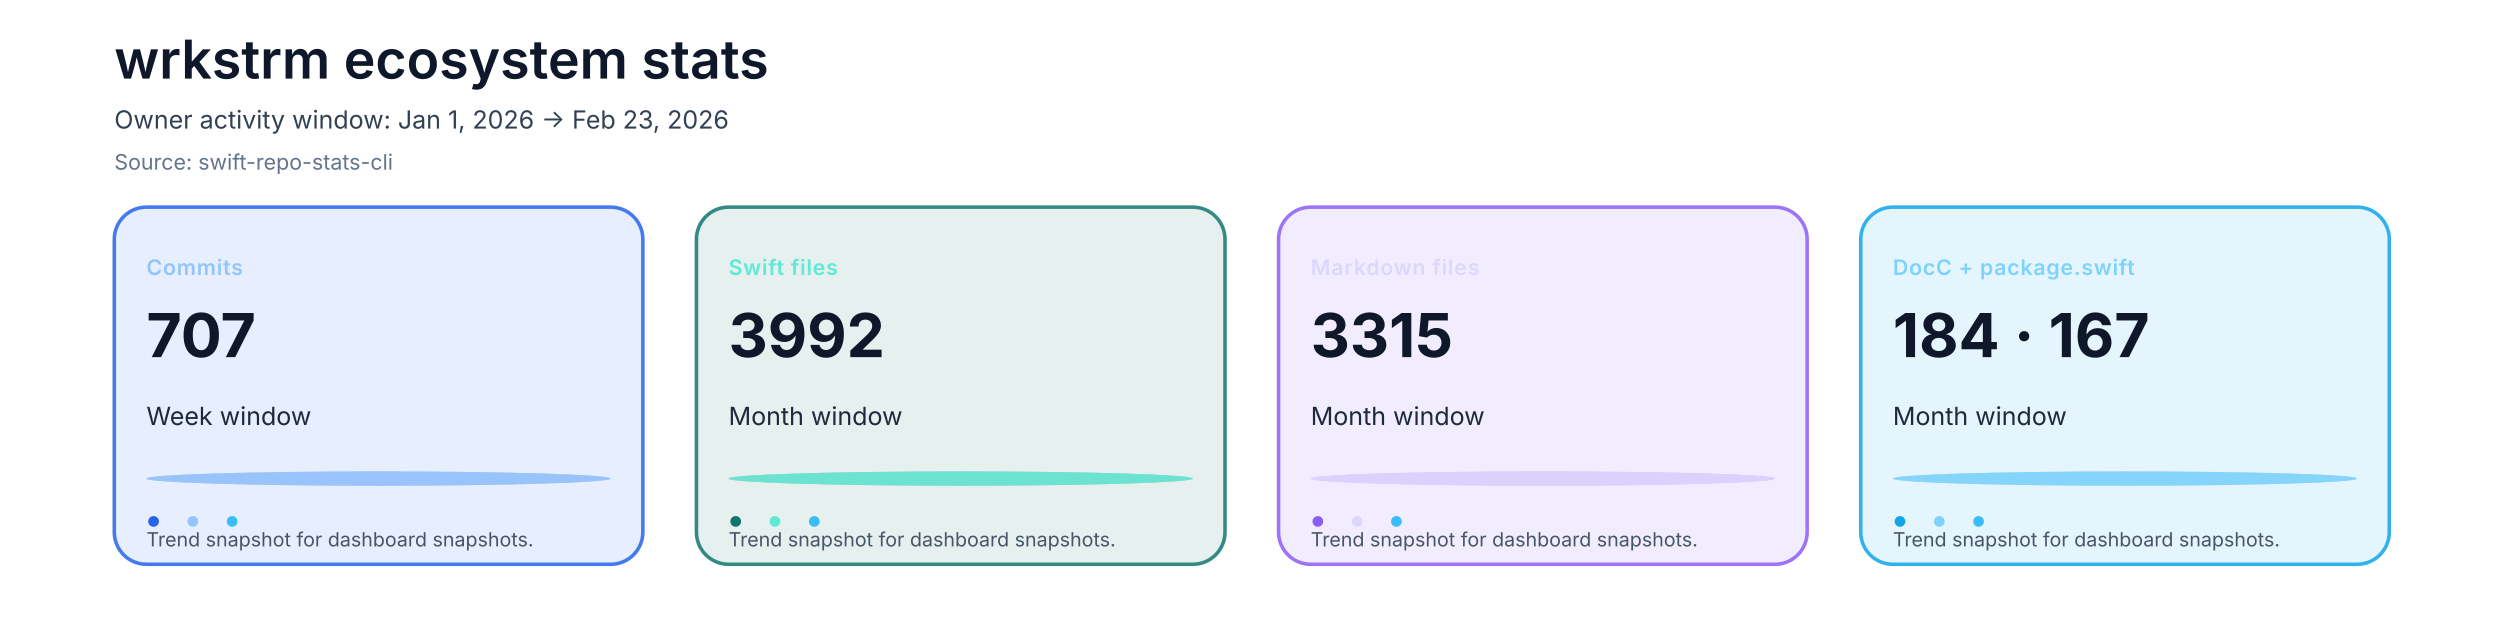
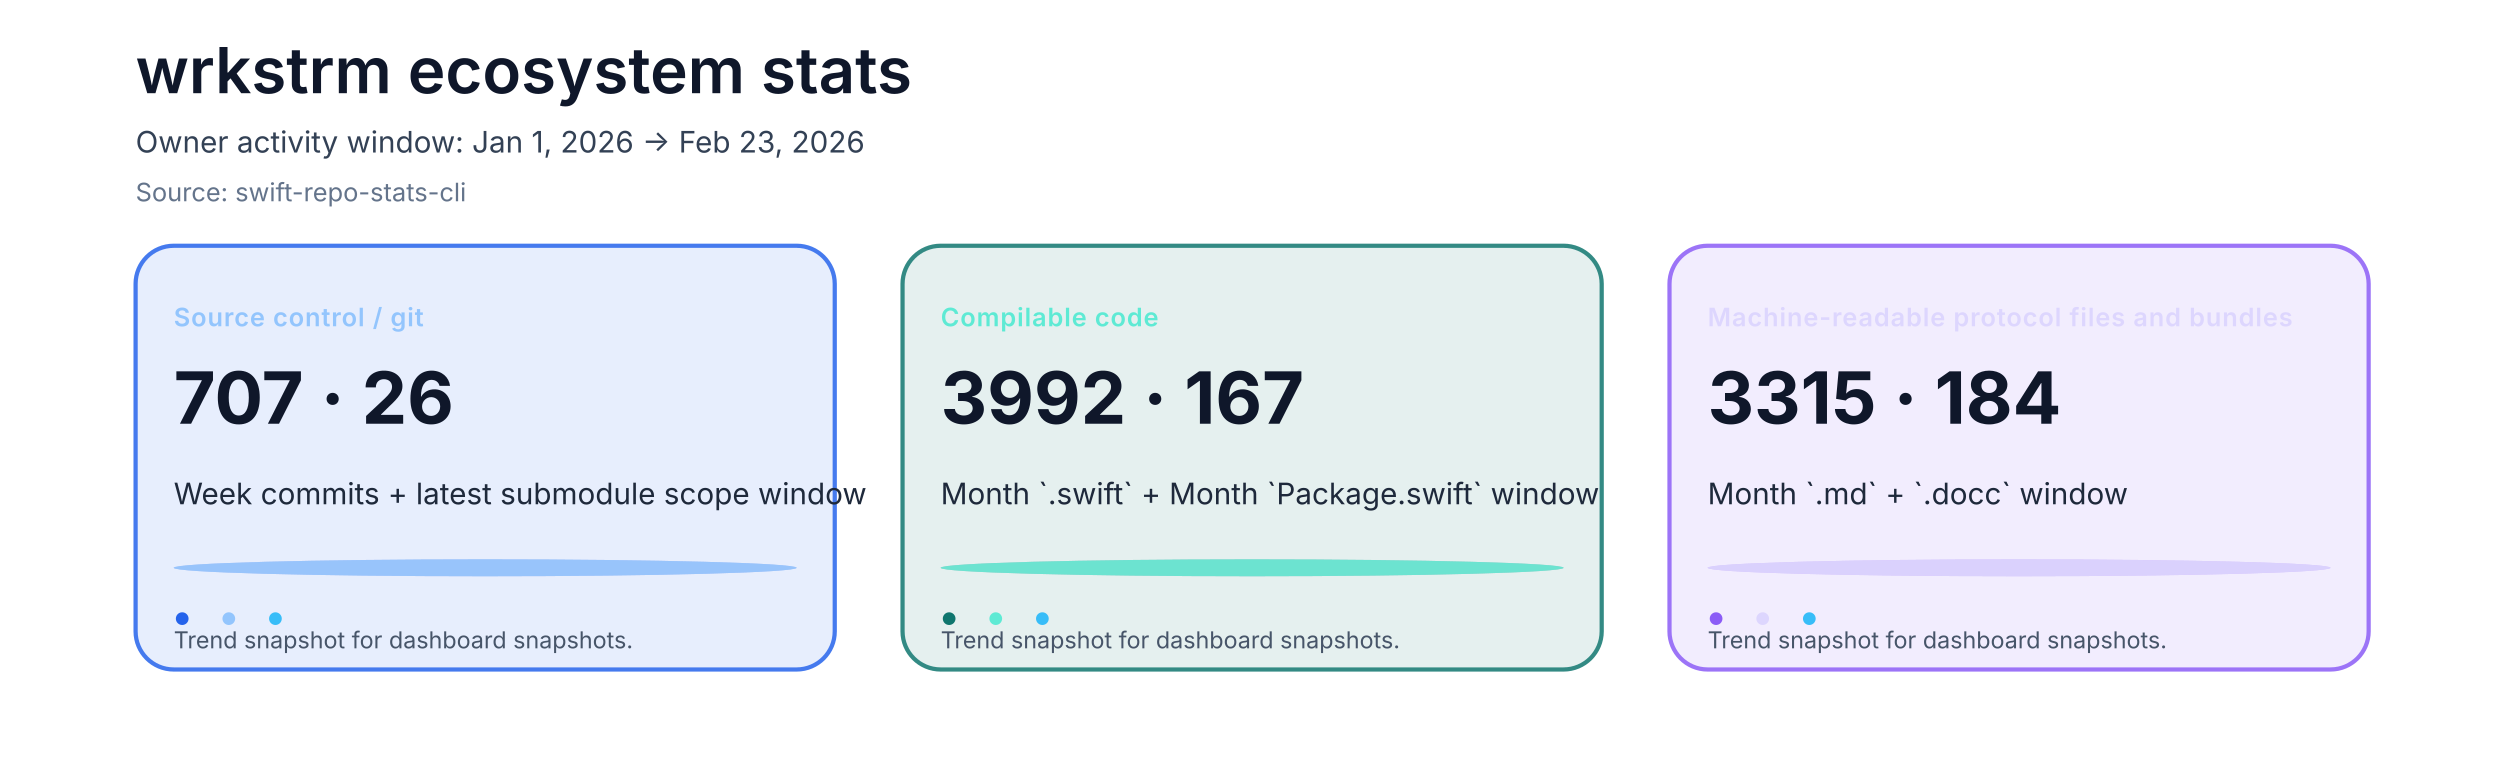
- <svg xmlns="http://www.w3.org/2000/svg" viewBox="0 0 1400 360">
+ <svg xmlns="http://www.w3.org/2000/svg" viewBox="0 0 1180 360">
  <text x="64" y="44" fill="#0f172a" font-size="30" font-weight="600" font-family="-apple-system, SF Pro Text, system-ui, sans-serif">wrkstrm ecosystem stats</text>
  <text x="64" y="72" fill="#334155" font-size="14" font-family="-apple-system, SF Pro Text, system-ui, sans-serif">Owner activity window: Jan 1, 2026 → Feb 23, 2026</text>
  <text x="64" y="95" fill="#64748b" font-size="12" font-family="-apple-system, SF Pro Text, system-ui, sans-serif">Source: swift-repo-stats-cli</text>
-   <rect x="64" y="116" width="296" height="200" rx="18" fill="#2563eb20" stroke="#2563eb" stroke-width="2" opacity="0.85" />
-   <text x="82" y="154" fill="#93c5fd" font-size="12" font-family="-apple-system, SF Pro Text, system-ui, sans-serif" letter-spacing="0.4" font-weight="600">Commits</text>
-   <text x="82" y="200" fill="#0f172a" font-size="34" font-family="-apple-system, SF Pro Text, system-ui, sans-serif" font-weight="700">707</text>
-   <text x="82" y="238" fill="#1e293b" font-size="14" font-family="-apple-system, SF Pro Text, system-ui, sans-serif">Week window</text>
-   <rect x="82" y="264" width="260" height="8" rx="999" fill="#2563eb" opacity="0.33" />
-   <rect x="82" y="264" width="260" height="8" rx="999" fill="#93c5fd" opacity="0.78" />
+   <rect x="64" y="116" width="330" height="200" rx="18" fill="#2563eb20" stroke="#2563eb" stroke-width="2" opacity="0.85" />
+   <text x="82" y="154" fill="#93c5fd" font-size="12" font-family="-apple-system, SF Pro Text, system-ui, sans-serif" letter-spacing="0.4" font-weight="600">Source control / git</text>
+   <text x="82" y="200" fill="#0f172a" font-size="34" font-family="-apple-system, SF Pro Text, system-ui, sans-serif" font-weight="700">707 · 26</text>
+   <text x="82" y="238" fill="#1e293b" font-size="14" font-family="-apple-system, SF Pro Text, system-ui, sans-serif">Week commits + latest submodule scope window</text>
+   <rect x="82" y="264" width="294" height="8" rx="999" fill="#2563eb" opacity="0.33" />
+   <rect x="82" y="264" width="294" height="8" rx="999" fill="#93c5fd" opacity="0.78" />
  <circle cx="86" cy="292" r="3" fill="#2563eb" />
  <circle cx="108" cy="292" r="3" fill="#93c5fd" />
  <circle cx="130" cy="292" r="3" fill="#38bdf8" />
  <text x="82" y="306" fill="#475569" font-size="11" font-family="-apple-system, SF Pro Text, system-ui, sans-serif">Trend snapshot for dashboard snapshots.</text>
-   <rect x="390" y="116" width="296" height="200" rx="18" fill="#0f766e20" stroke="#0f766e" stroke-width="2" opacity="0.85" />
-   <text x="408" y="154" fill="#5eead4" font-size="12" font-family="-apple-system, SF Pro Text, system-ui, sans-serif" letter-spacing="0.4" font-weight="600">Swift files</text>
-   <text x="408" y="200" fill="#0f172a" font-size="34" font-family="-apple-system, SF Pro Text, system-ui, sans-serif" font-weight="700">3992</text>
-   <text x="408" y="238" fill="#1e293b" font-size="14" font-family="-apple-system, SF Pro Text, system-ui, sans-serif">Month window</text>
-   <rect x="408" y="264" width="260" height="8" rx="999" fill="#0f766e" opacity="0.33" />
-   <rect x="408" y="264" width="260" height="8" rx="999" fill="#5eead4" opacity="0.78" />
-   <circle cx="412" cy="292" r="3" fill="#0f766e" />
-   <circle cx="434" cy="292" r="3" fill="#5eead4" />
-   <circle cx="456" cy="292" r="3" fill="#38bdf8" />
-   <text x="408" y="306" fill="#475569" font-size="11" font-family="-apple-system, SF Pro Text, system-ui, sans-serif">Trend snapshot for dashboard snapshots.</text>
-   <rect x="716" y="116" width="296" height="200" rx="18" fill="#8b5cf620" stroke="#8b5cf6" stroke-width="2" opacity="0.85" />
-   <text x="734" y="154" fill="#ddd6fe" font-size="12" font-family="-apple-system, SF Pro Text, system-ui, sans-serif" letter-spacing="0.4" font-weight="600">Markdown files</text>
-   <text x="734" y="200" fill="#0f172a" font-size="34" font-family="-apple-system, SF Pro Text, system-ui, sans-serif" font-weight="700">3315</text>
-   <text x="734" y="238" fill="#1e293b" font-size="14" font-family="-apple-system, SF Pro Text, system-ui, sans-serif">Month window</text>
-   <rect x="734" y="264" width="260" height="8" rx="999" fill="#8b5cf6" opacity="0.33" />
-   <rect x="734" y="264" width="260" height="8" rx="999" fill="#ddd6fe" opacity="0.78" />
-   <circle cx="738" cy="292" r="3" fill="#8b5cf6" />
-   <circle cx="760" cy="292" r="3" fill="#ddd6fe" />
-   <circle cx="782" cy="292" r="3" fill="#38bdf8" />
-   <text x="734" y="306" fill="#475569" font-size="11" font-family="-apple-system, SF Pro Text, system-ui, sans-serif">Trend snapshot for dashboard snapshots.</text>
-   <rect x="1042" y="116" width="296" height="200" rx="18" fill="#0ea5e920" stroke="#0ea5e9" stroke-width="2" opacity="0.85" />
-   <text x="1060" y="154" fill="#7dd3fc" font-size="12" font-family="-apple-system, SF Pro Text, system-ui, sans-serif" letter-spacing="0.4" font-weight="600">DocC + package.swift</text>
-   <text x="1060" y="200" fill="#0f172a" font-size="34" font-family="-apple-system, SF Pro Text, system-ui, sans-serif" font-weight="700">184 · 167</text>
-   <text x="1060" y="238" fill="#1e293b" font-size="14" font-family="-apple-system, SF Pro Text, system-ui, sans-serif">Month window</text>
-   <rect x="1060" y="264" width="260" height="8" rx="999" fill="#0ea5e9" opacity="0.33" />
-   <rect x="1060" y="264" width="260" height="8" rx="999" fill="#7dd3fc" opacity="0.78" />
-   <circle cx="1064" cy="292" r="3" fill="#0ea5e9" />
-   <circle cx="1086" cy="292" r="3" fill="#7dd3fc" />
-   <circle cx="1108" cy="292" r="3" fill="#38bdf8" />
-   <text x="1060" y="306" fill="#475569" font-size="11" font-family="-apple-system, SF Pro Text, system-ui, sans-serif">Trend snapshot for dashboard snapshots.</text>
+   <rect x="426" y="116" width="330" height="200" rx="18" fill="#0f766e20" stroke="#0f766e" stroke-width="2" opacity="0.85" />
+   <text x="444" y="154" fill="#5eead4" font-size="12" font-family="-apple-system, SF Pro Text, system-ui, sans-serif" letter-spacing="0.4" font-weight="600">Compilable code</text>
+   <text x="444" y="200" fill="#0f172a" font-size="34" font-family="-apple-system, SF Pro Text, system-ui, sans-serif" font-weight="700">3992 · 167</text>
+   <text x="444" y="238" fill="#1e293b" font-size="14" font-family="-apple-system, SF Pro Text, system-ui, sans-serif">Month `.swift` + Month `Package.swift` window</text>
+   <rect x="444" y="264" width="294" height="8" rx="999" fill="#0f766e" opacity="0.33" />
+   <rect x="444" y="264" width="294" height="8" rx="999" fill="#5eead4" opacity="0.78" />
+   <circle cx="448" cy="292" r="3" fill="#0f766e" />
+   <circle cx="470" cy="292" r="3" fill="#5eead4" />
+   <circle cx="492" cy="292" r="3" fill="#38bdf8" />
+   <text x="444" y="306" fill="#475569" font-size="11" font-family="-apple-system, SF Pro Text, system-ui, sans-serif">Trend snapshot for dashboard snapshots.</text>
+   <rect x="788" y="116" width="330" height="200" rx="18" fill="#8b5cf620" stroke="#8b5cf6" stroke-width="2" opacity="0.85" />
+   <text x="806" y="154" fill="#ddd6fe" font-size="12" font-family="-apple-system, SF Pro Text, system-ui, sans-serif" letter-spacing="0.4" font-weight="600">Machine-readable protocol files and bundles</text>
+   <text x="806" y="200" fill="#0f172a" font-size="34" font-family="-apple-system, SF Pro Text, system-ui, sans-serif" font-weight="700">3315 · 184</text>
+   <text x="806" y="238" fill="#1e293b" font-size="14" font-family="-apple-system, SF Pro Text, system-ui, sans-serif">Month `.md` + `.docc` window</text>
+   <rect x="806" y="264" width="294" height="8" rx="999" fill="#8b5cf6" opacity="0.33" />
+   <rect x="806" y="264" width="294" height="8" rx="999" fill="#ddd6fe" opacity="0.78" />
+   <circle cx="810" cy="292" r="3" fill="#8b5cf6" />
+   <circle cx="832" cy="292" r="3" fill="#ddd6fe" />
+   <circle cx="854" cy="292" r="3" fill="#38bdf8" />
+   <text x="806" y="306" fill="#475569" font-size="11" font-family="-apple-system, SF Pro Text, system-ui, sans-serif">Trend snapshot for dashboard snapshots.</text>
</svg>
